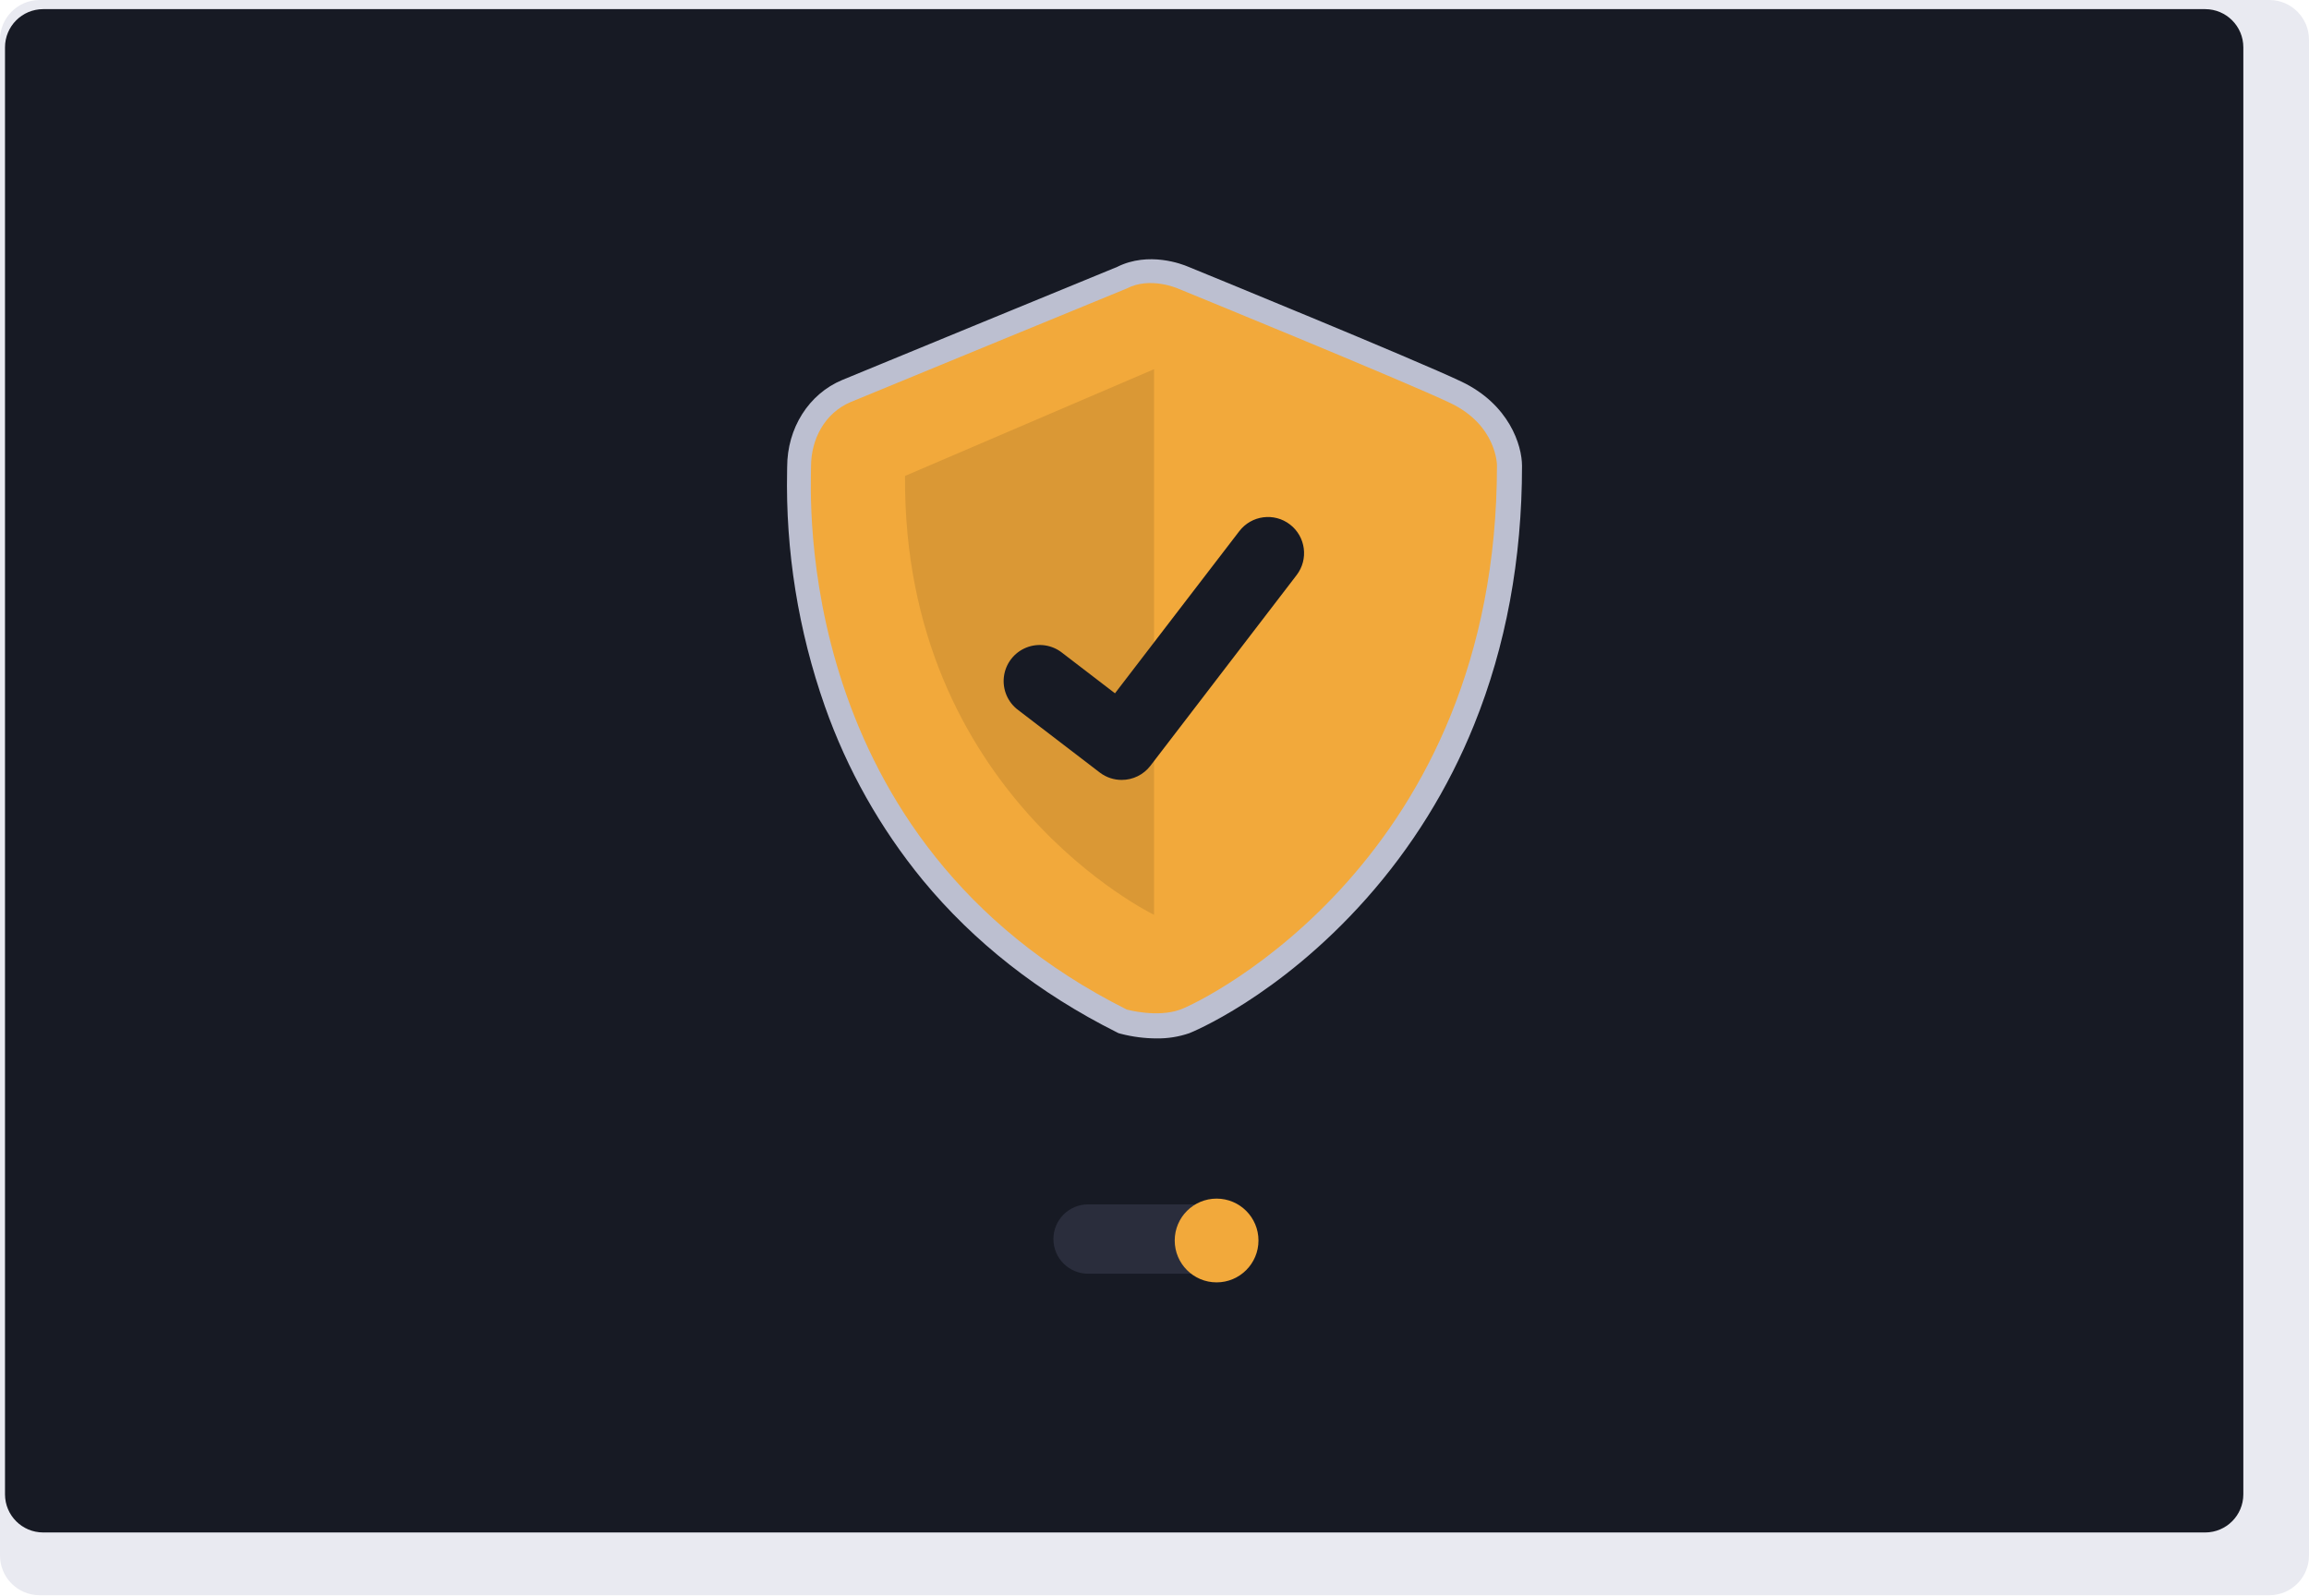
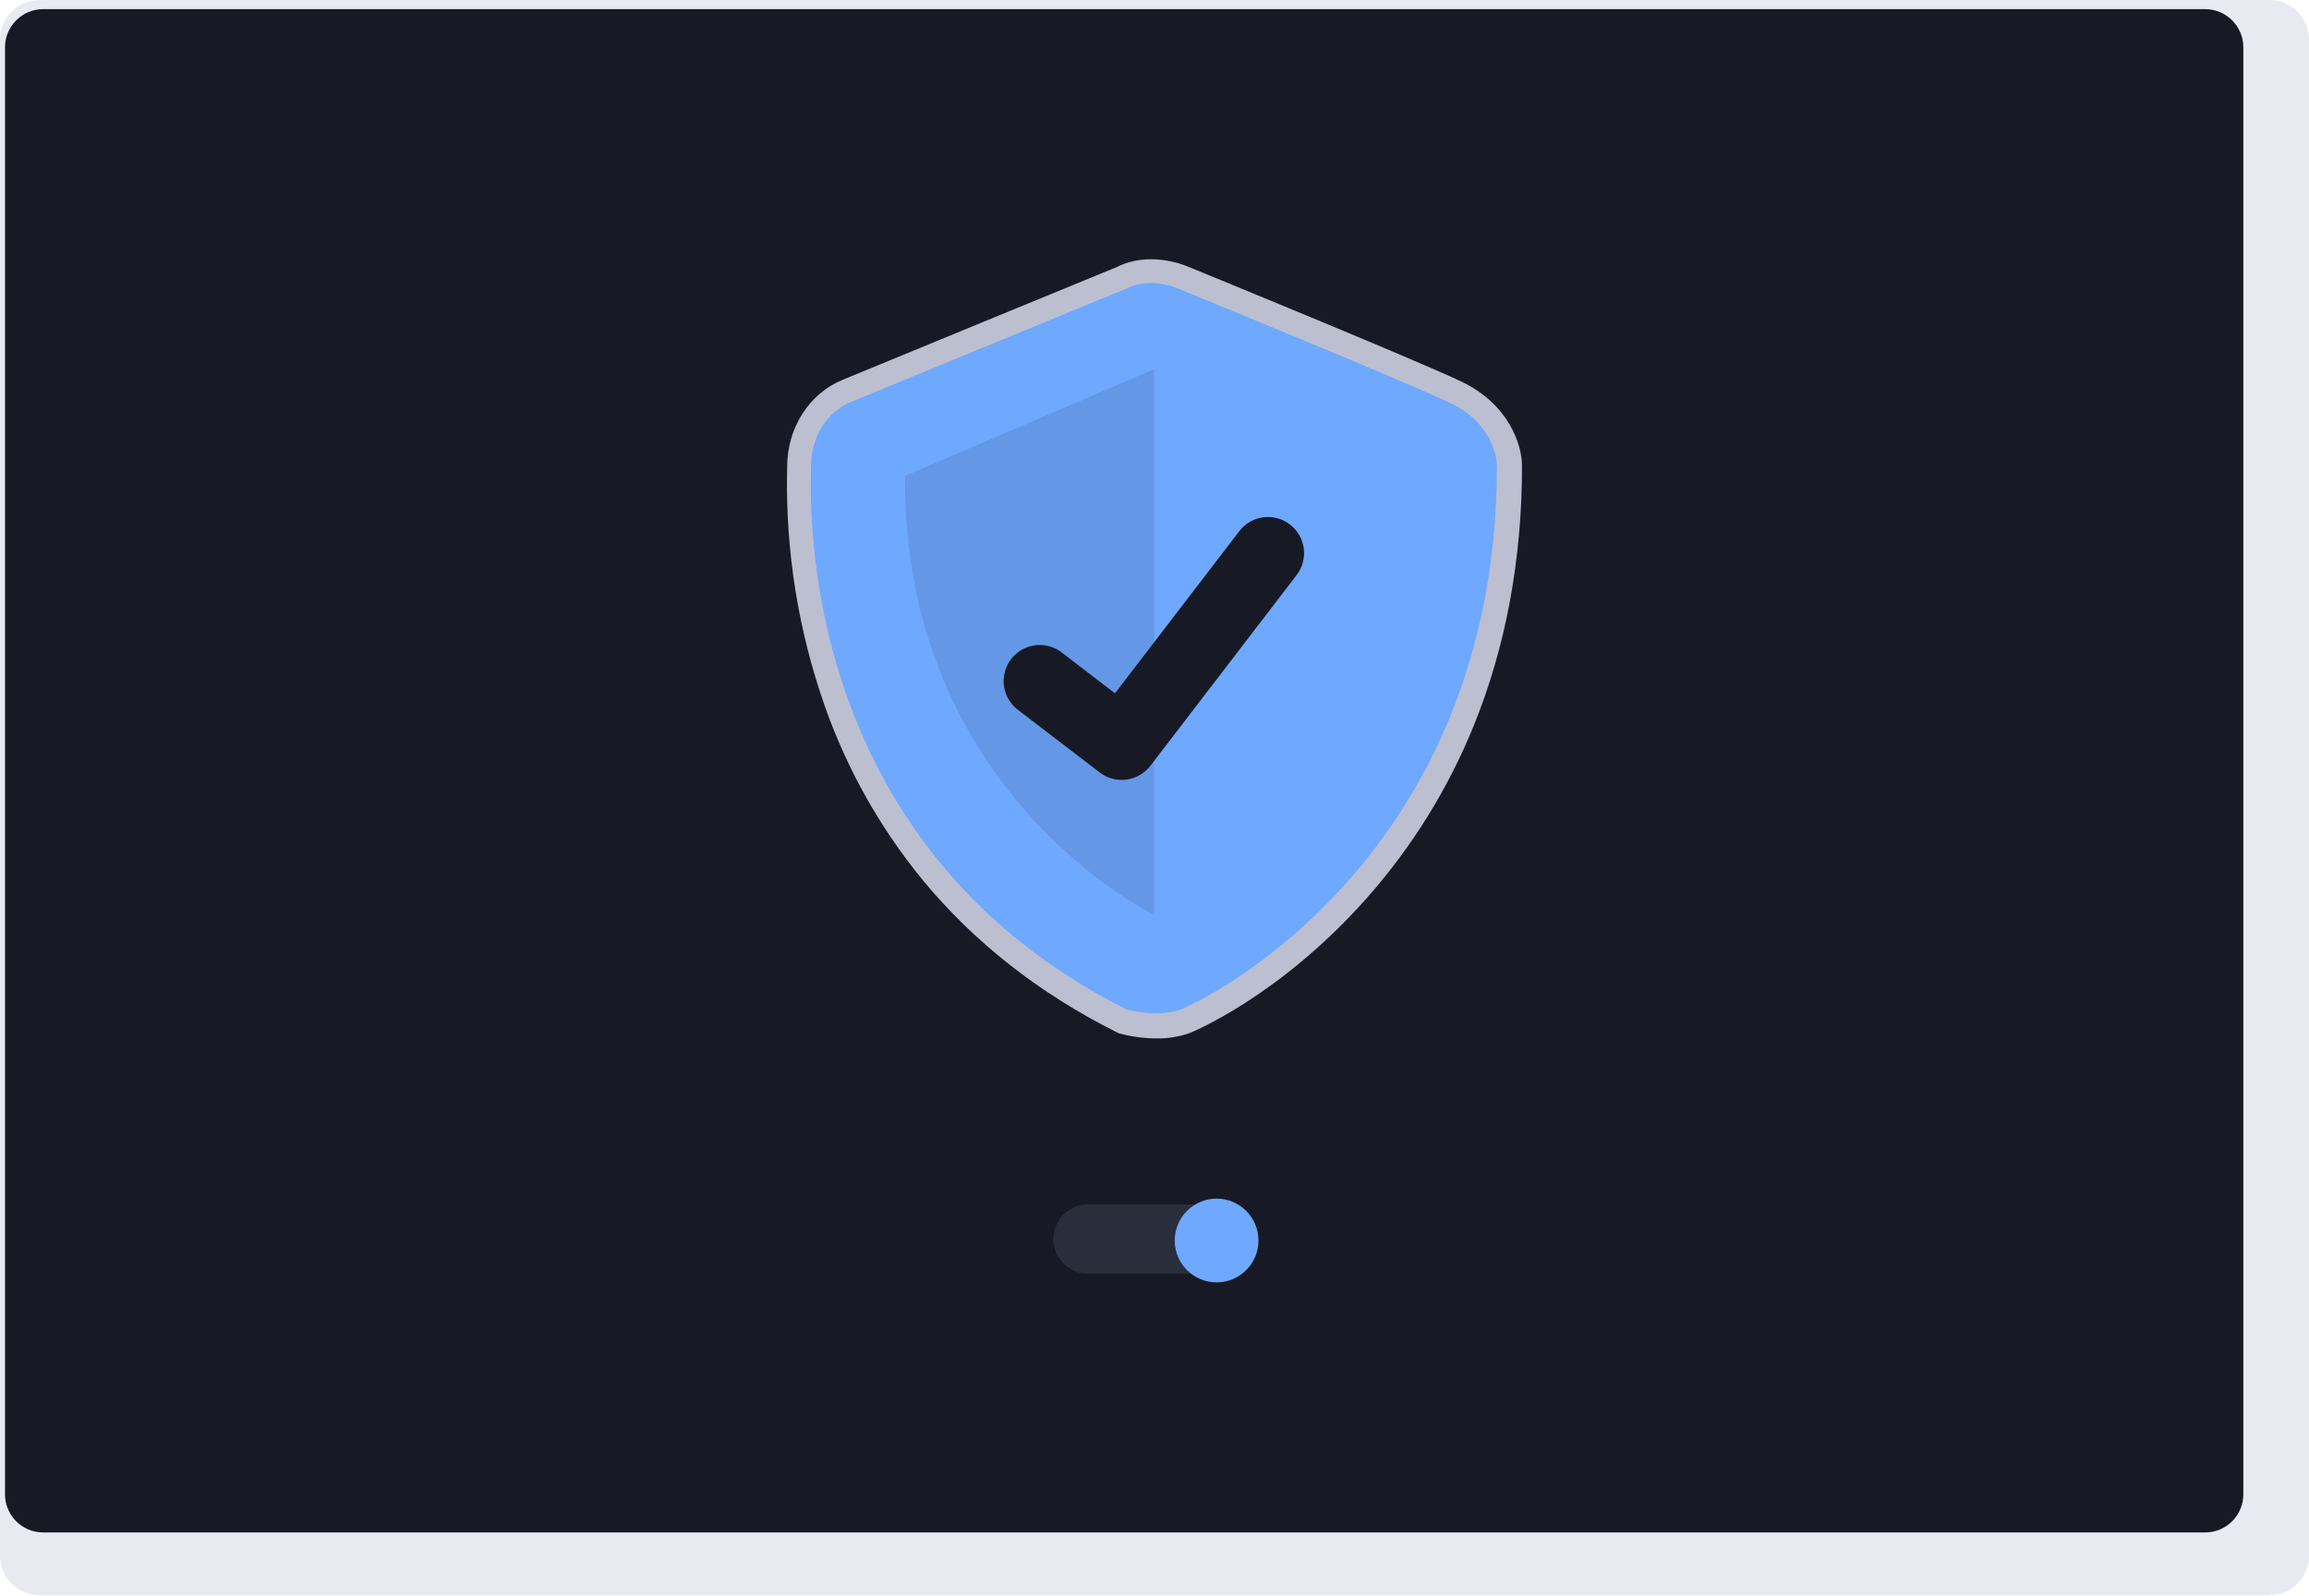
<svg xmlns="http://www.w3.org/2000/svg" width="799.468" height="552.327" viewBox="0 0 799.468 552.327">
  <g transform="translate(-560.266 -263.837)">
    <path d="M1352.3,232.384H580.059a13.747,13.747,0,0,0-13.613,13.848v524.66a13.74,13.74,0,0,0,13.613,13.819H1352.3a13.741,13.741,0,0,0,13.613-13.819V246.232a13.747,13.747,0,0,0-13.611-13.848Z" transform="translate(-6.18 31.453)" fill="#E9EAF1" />
    <path d="M1328.244,232.384h-748.6a13.225,13.225,0,0,0-13.2,13.223V746.614a13.219,13.219,0,0,0,13.2,13.2h748.6a13.219,13.219,0,0,0,13.2-13.2V245.608a13.224,13.224,0,0,0-13.193-13.223Z" transform="translate(-4.446 34.617)" fill="#171A24" />
    <g transform="translate(0 36.84)">
      <path d="M318.445,427.78a49.971,49.971,0,0,1-12.388-1.6l-.8-.221-.74-.371c-26.745-13.41-49.309-31.122-67.064-52.645a199.3,199.3,0,0,1-33.862-60.128,231.425,231.425,0,0,1-13.087-81.525c.011-.582.021-1.032.021-1.342,0-13.484,7.485-25.316,19.069-30.143,8.866-3.694,89.361-36.757,95.177-39.146,10.953-5.488,22.638-.907,24.508-.106,4.194,1.715,78.607,32.151,94.688,39.808,16.573,7.892,20.994,22.069,20.994,29.2,0,32.292-5.593,62.472-16.623,89.7a207.7,207.7,0,0,1-37.326,60.155c-30.47,34.29-60.949,46.446-61.243,46.553a33.3,33.3,0,0,1-11.327,1.809Zm-7.168-17.754c2.642.592,8.726,1.481,12.691.035,5.037-1.837,30.547-15.065,54.386-41.892C411.291,331.1,428,284.509,428.027,229.681c-.059-1.111-.848-9.033-11.339-14.029-15.769-7.509-93.115-39.136-93.894-39.454l-.214-.091c-1.621-.679-6.779-2.11-10.335-.247l-.712.332c-.862.354-86.309,35.449-95.422,39.246-6.375,2.656-8.646,9.236-8.646,14.509,0,.385-.01.946-.024,1.67C206.712,269.133,215.393,361.447,311.277,410.025Z" transform="translate(642.288 158.754)" fill="#BCBFD0" />
-       <path d="M312.583,172.636S226.36,208.05,217.121,211.9s-13.857,13.087-13.857,22.326-6.929,129.785,109.319,188.069c0,0,10.551,2.919,18.555,0S440.763,370.1,440.763,233.84c0,0,0-13.857-16.167-21.556s-94.331-39.647-94.331-39.647S320.667,168.4,312.583,172.636Z" transform="translate(637.814 154.246)" fill="#F2A93B" />
+       <path d="M312.583,172.636S226.36,208.05,217.121,211.9s-13.857,13.087-13.857,22.326-6.929,129.785,109.319,188.069c0,0,10.551,2.919,18.555,0S440.763,370.1,440.763,233.84c0,0,0-13.857-16.167-21.556s-94.331-39.647-94.331-39.647S320.667,168.4,312.583,172.636Z" transform="translate(637.814 154.246)" fill="#6FA8FF" />
      <path d="M338.175,215.286V404.2s-86.993-41.875-86.223-151.964Z" transform="translate(621.667 139.541)" opacity="0.1" />
      <path d="M459.69,588.526a12.415,12.415,0,0,1-7.469-2.481l-.134-.1-28.129-21.536a12.5,12.5,0,1,1,15.2-19.84l18.22,13.971,43.056-56.151a12.5,12.5,0,0,1,17.521-2.313l-.268.364.275-.358a12.511,12.511,0,0,1,2.313,17.521l-50.644,66.047a12.5,12.5,0,0,1-9.942,4.877Z" transform="translate(488.938 -91.496)" fill="#171A24" />
      <g transform="translate(40 16)">
        <rect width="64" height="24" rx="12" transform="translate(885 628)" fill="#2A2D3C" />
-         <circle cx="14.5" cy="14.5" r="14.5" transform="translate(927 626)" fill="#F2A93B" />
+         <circle cx="14.5" cy="14.5" r="14.5" transform="translate(927 626)" fill="#6FA8FF" />
      </g>
    </g>
  </g>
</svg>
